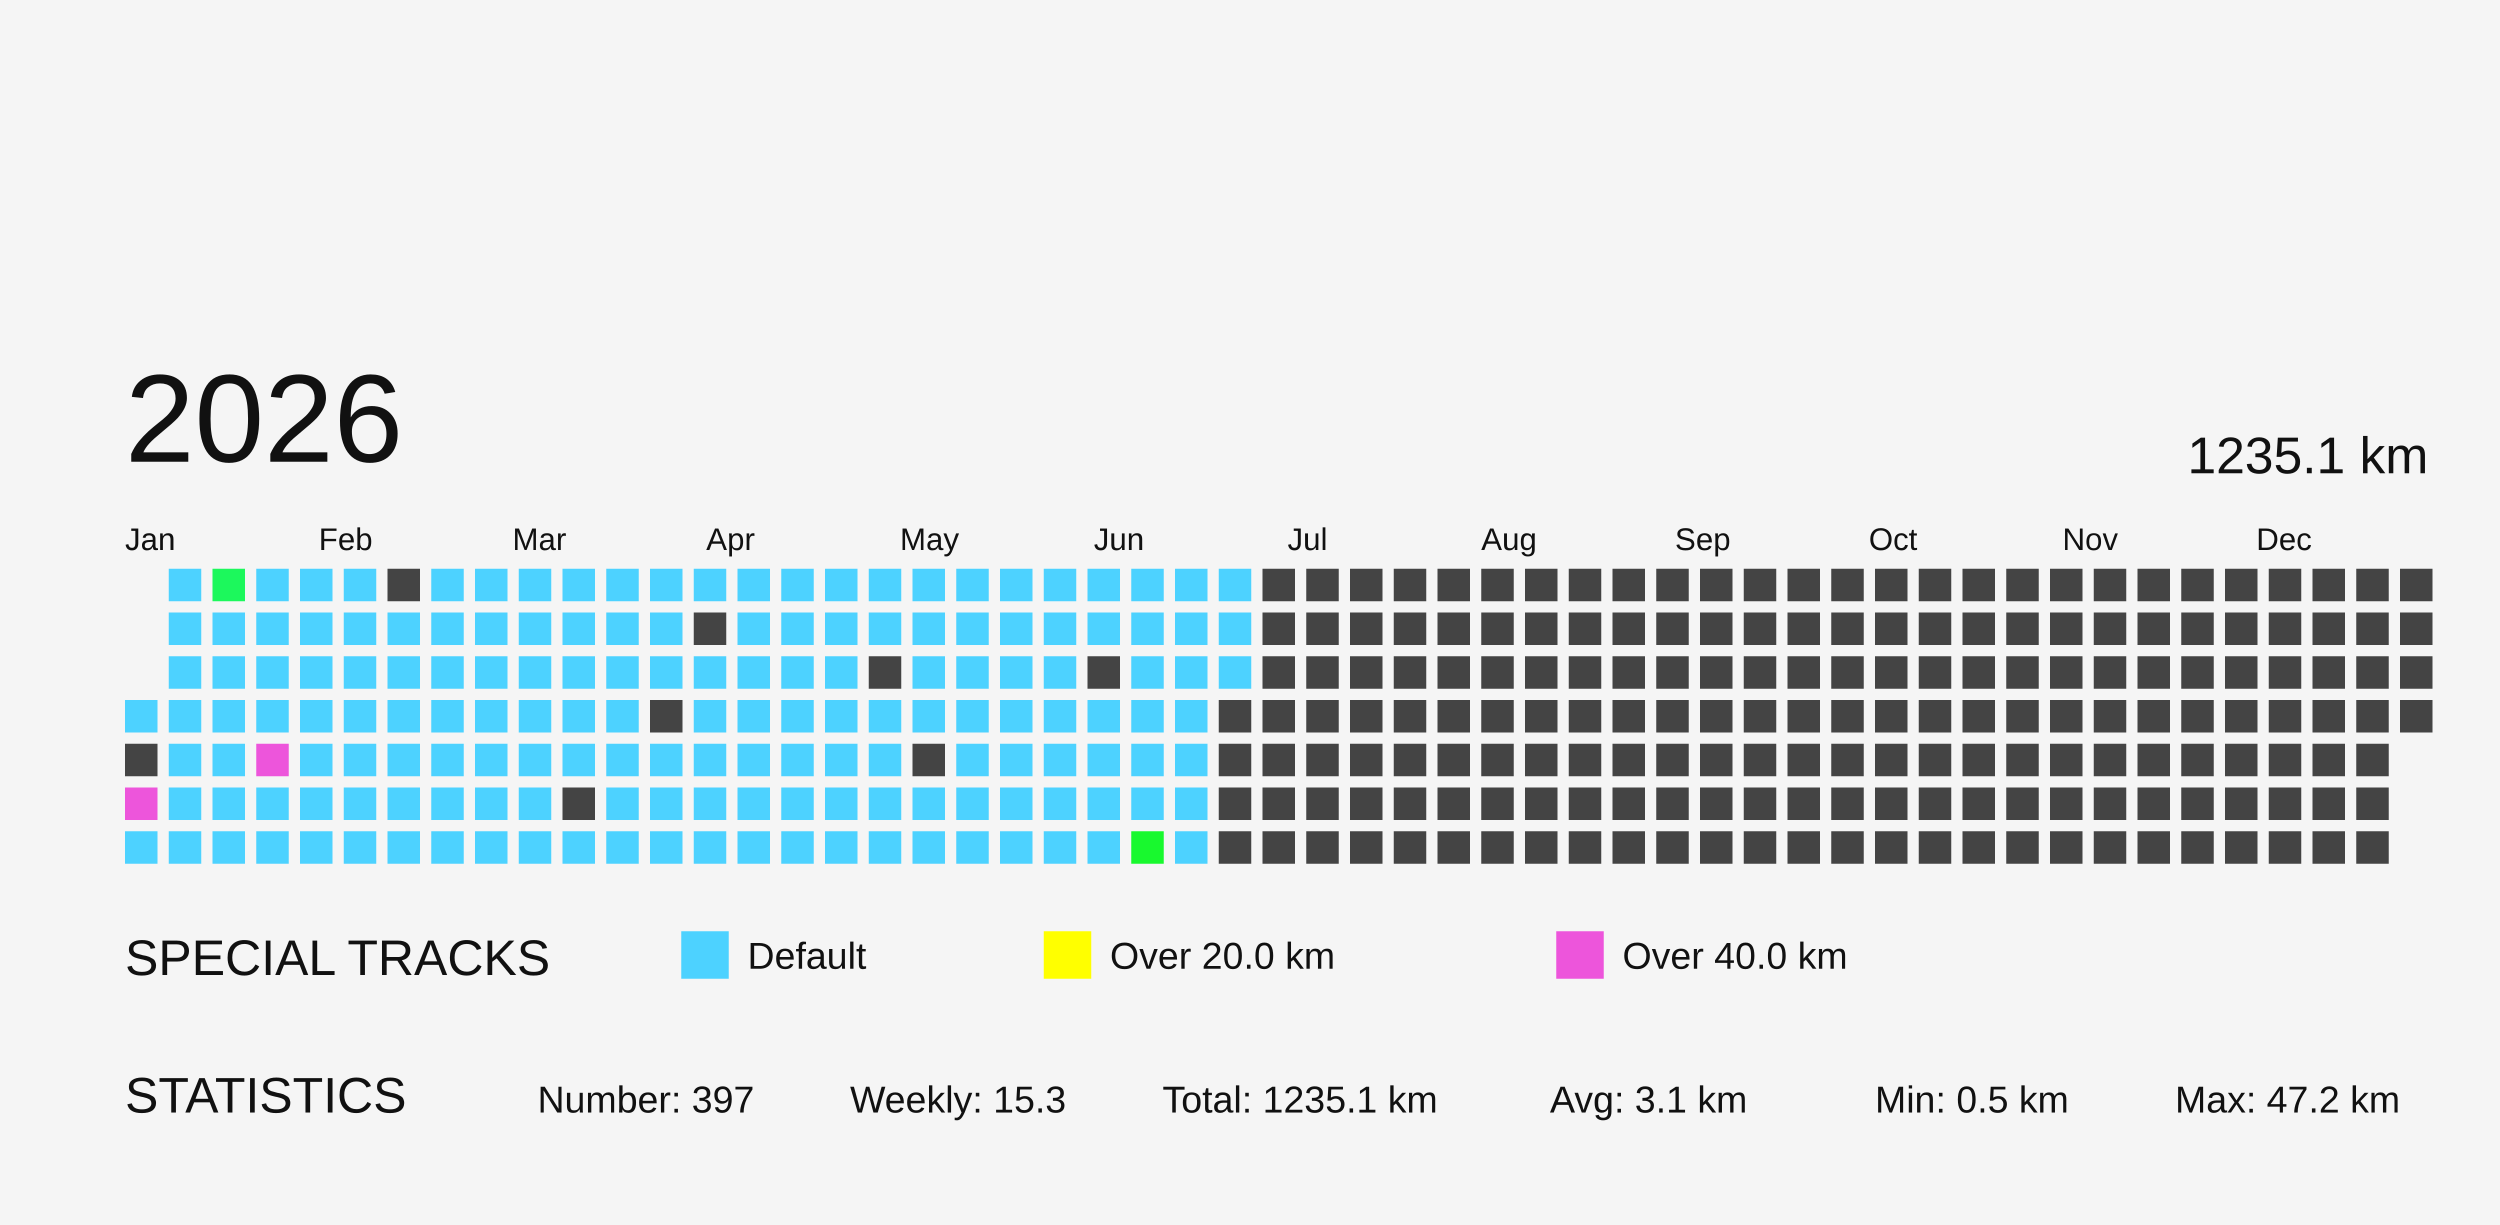
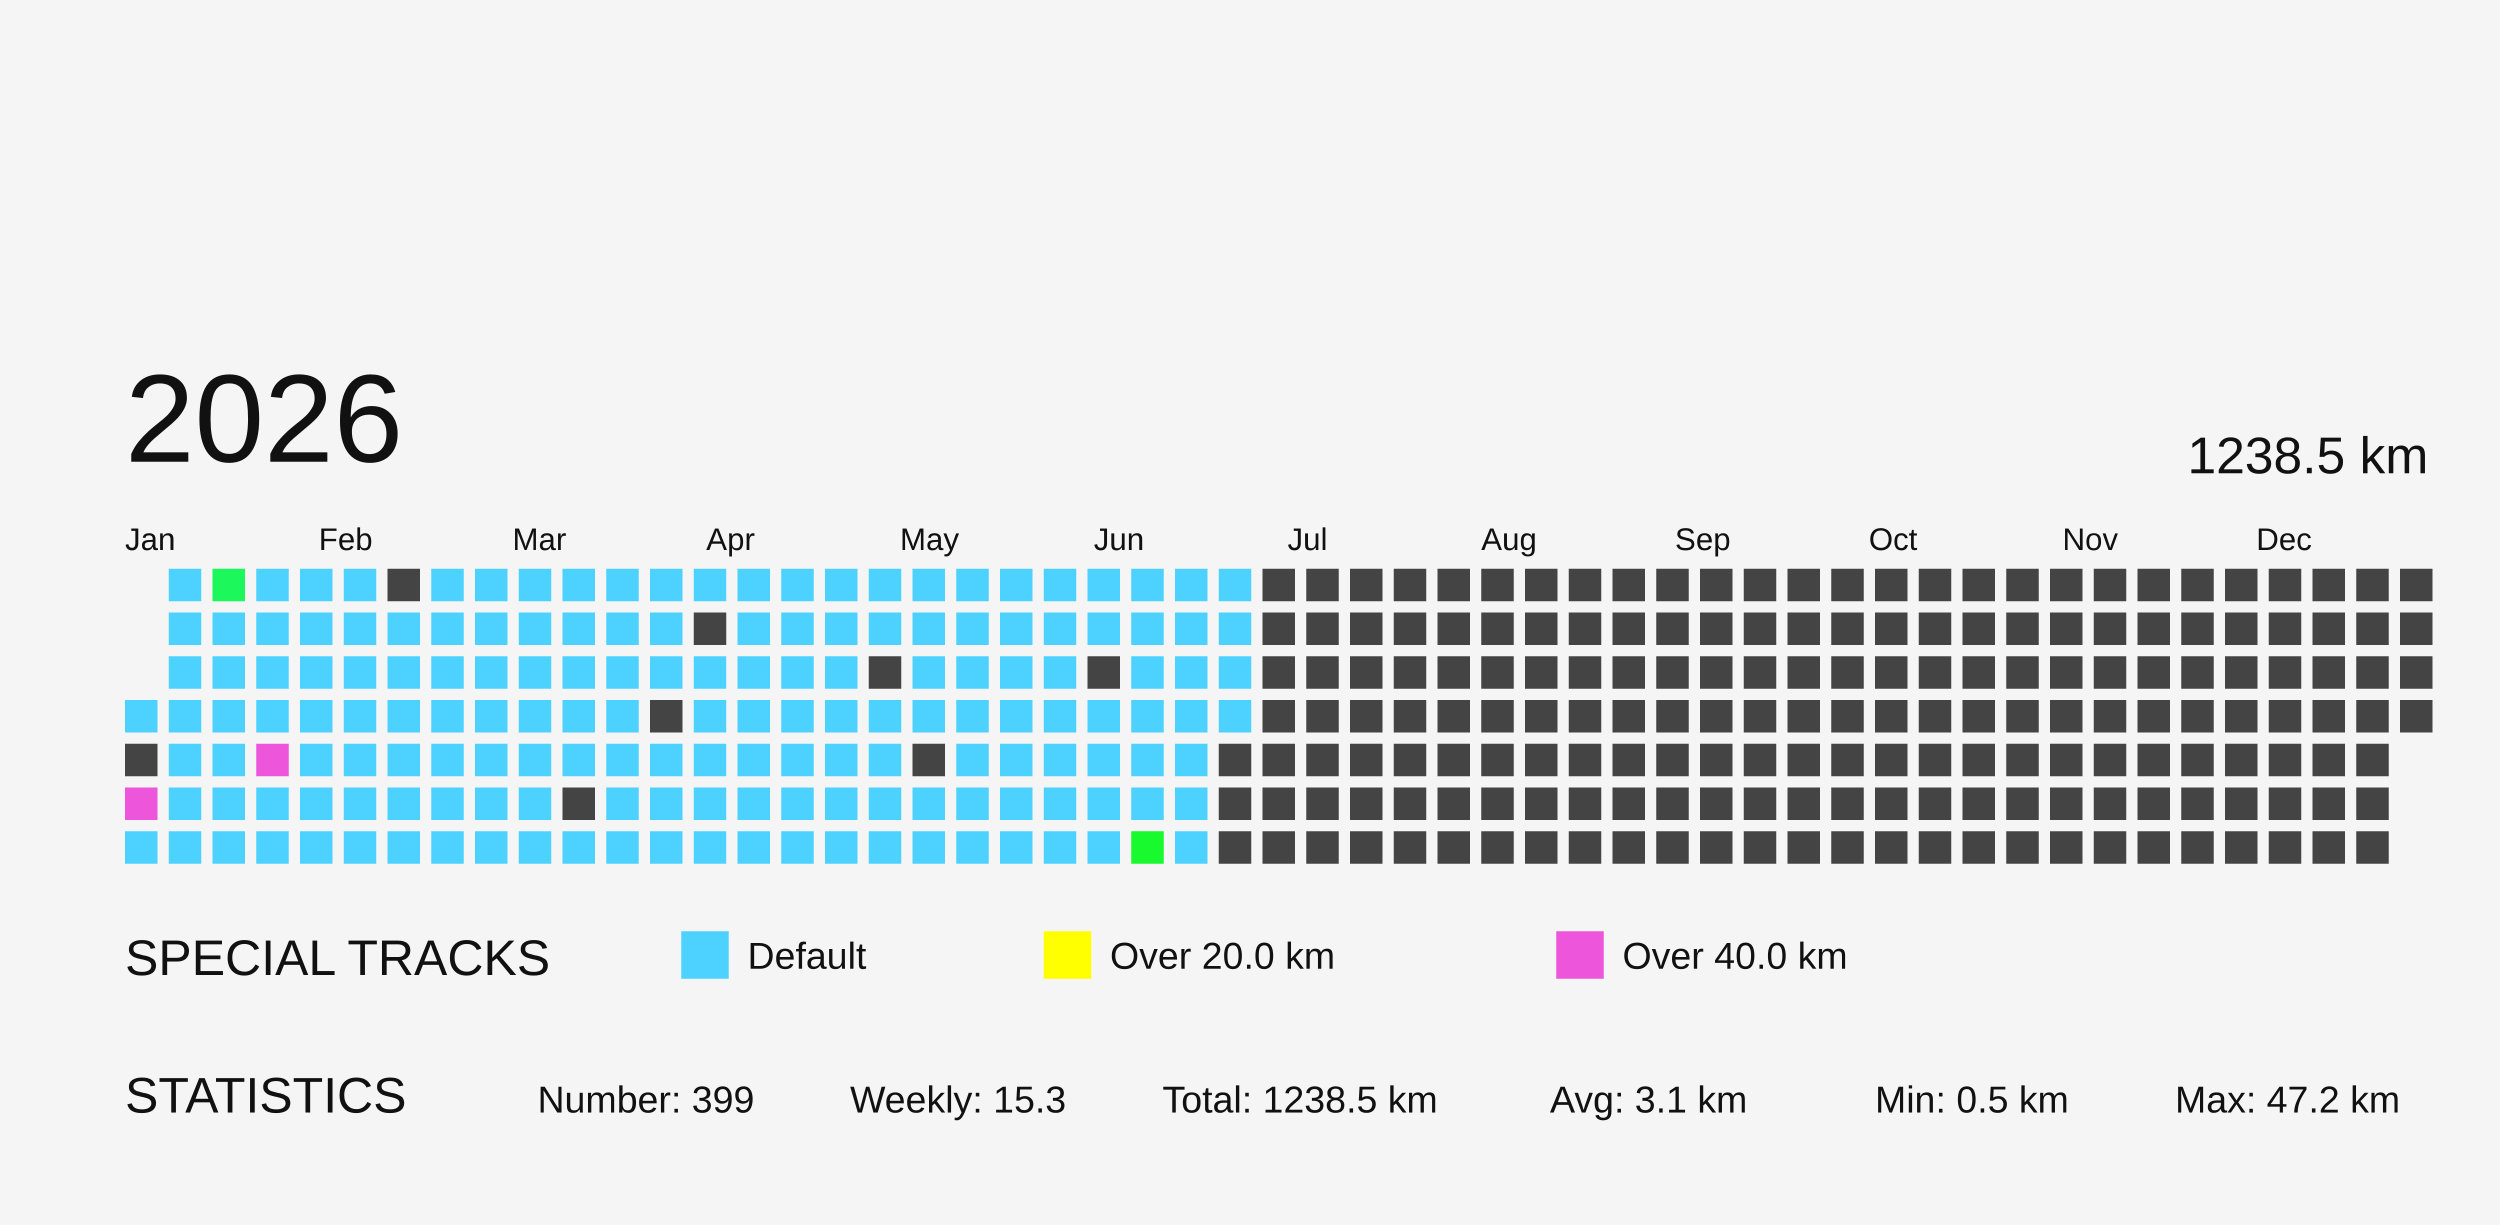
<svg xmlns="http://www.w3.org/2000/svg" baseProfile="full" height="98mm" version="1.1" viewBox="0,0,200,98" width="200mm">
  <defs>
    <pattern height="2" id="indoor-stripe" patternUnits="userSpaceOnUse" width="2">
      <line stroke="white" stroke-opacity="0.45" stroke-width="0.5" x1="0" x2="2" y1="2" y2="0" />
    </pattern>
  </defs>
  <rect fill="#f5f5f5" height="98" width="200" x="0" y="0" />
  <text fill="#111111" style="font-size:4px; font-family:Arial" x="10" y="78">SPECIAL TRACKS</text>
  <rect fill="#4DD2FF" height="2.8" stroke="#4DD2FF" width="2.8" x="55" y="75" />
  <text fill="#111111" style="font-size:3px; font-family:Arial" x="59.8" y="77.5">Default</text>
  <rect fill="#FFFF00" height="2.8" stroke="#FFFF00" width="2.8" x="84" y="75" />
  <text fill="#111111" style="font-size:3px; font-family:Arial" x="88.8" y="77.5">Over 20.0 km</text>
  <rect fill="#ED55DB" height="2.8" stroke="#ED55DB" width="2.8" x="125" y="75" />
  <text fill="#111111" style="font-size:3px; font-family:Arial" x="129.8" y="77.5">Over 40.0 km</text>
  <text fill="#111111" style="font-size:4px; font-family:Arial" x="10" y="89">STATISTICS</text>
-   <text fill="#111111" style="font-size:3px; font-family:Arial" x="43" y="89">Number: 397</text>
+   <text fill="#111111" style="font-size:3px; font-family:Arial" x="43" y="89">Number: 399</text>
  <text fill="#111111" style="font-size:3px; font-family:Arial" x="68" y="89">Weekly: 15.3</text>
-   <text fill="#111111" style="font-size:3px; font-family:Arial" x="93" y="89">Total: 1235.1 km</text>
+   <text fill="#111111" style="font-size:3px; font-family:Arial" x="93" y="89">Total: 1238.5 km</text>
  <text fill="#111111" style="font-size:3px; font-family:Arial" x="124" y="89">Avg: 3.1 km</text>
  <text fill="#111111" style="font-size:3px; font-family:Arial" x="150" y="89">Min: 0.5 km</text>
  <text fill="#111111" style="font-size:3px; font-family:Arial" x="174" y="89">Max: 47.2 km</text>
  <text dominant-baseline="hanging" fill="#111111" style="font-size:10.0px; font-family:Arial;" x="10" y="30">2026</text>
-   <text dominant-baseline="hanging" fill="#111111" style="font-size:4.125px; font-family:Arial;" x="175" y="35">1235.1 km</text>
+   <text dominant-baseline="hanging" fill="#111111" style="font-size:4.125px; font-family:Arial;" x="175" y="35">1238.5 km</text>
  <text fill="#111111" style="font-size:2.5px; font-family:Arial" x="10.0" y="44">Jan</text>
  <text fill="#111111" style="font-size:2.5px; font-family:Arial" x="25.5" y="44">Feb</text>
  <text fill="#111111" style="font-size:2.5px; font-family:Arial" x="41.0" y="44">Mar</text>
  <text fill="#111111" style="font-size:2.5px; font-family:Arial" x="56.5" y="44">Apr</text>
  <text fill="#111111" style="font-size:2.5px; font-family:Arial" x="72.0" y="44">May</text>
  <text fill="#111111" style="font-size:2.5px; font-family:Arial" x="87.5" y="44">Jun</text>
  <text fill="#111111" style="font-size:2.5px; font-family:Arial" x="103.0" y="44">Jul</text>
  <text fill="#111111" style="font-size:2.5px; font-family:Arial" x="118.5" y="44">Aug</text>
  <text fill="#111111" style="font-size:2.5px; font-family:Arial" x="134.0" y="44">Sep</text>
  <text fill="#111111" style="font-size:2.5px; font-family:Arial" x="149.5" y="44">Oct</text>
  <text fill="#111111" style="font-size:2.5px; font-family:Arial" x="165.0" y="44">Nov</text>
  <text fill="#111111" style="font-size:2.5px; font-family:Arial" x="180.5" y="44">Dec</text>
  <rect fill="#4dd2ff" height="2.6" width="2.6" x="10.0" y="56.0" />
  <rect fill="#444444" height="2.6" width="2.6" x="10.0" y="59.5" />
  <rect fill="#ED55DB" height="2.6" width="2.6" x="10.0" y="63.0" />
  <rect fill="#4dd2ff" height="2.6" width="2.6" x="10.0" y="66.5" />
  <rect fill="#4dd2ff" height="2.6" width="2.6" x="13.5" y="45.5" />
  <rect fill="#4dd2ff" height="2.6" width="2.6" x="13.5" y="49.0" />
  <rect fill="#4dd2ff" height="2.6" width="2.6" x="13.5" y="52.5" />
  <rect fill="#4dd2ff" height="2.6" width="2.6" x="13.5" y="56.0" />
  <rect fill="#4dd2ff" height="2.6" width="2.6" x="13.5" y="59.5" />
  <rect fill="#4dd2ff" height="2.6" width="2.6" x="13.5" y="63.0" />
  <rect fill="#4dd2ff" height="2.6" width="2.6" x="13.5" y="66.5" />
  <rect fill="#1cf85c" height="2.6" width="2.6" x="17.0" y="45.5" />
  <rect fill="#4dd2ff" height="2.6" width="2.6" x="17.0" y="49.0" />
  <rect fill="#4dd2ff" height="2.6" width="2.6" x="17.0" y="52.5" />
  <rect fill="#4dd2ff" height="2.6" width="2.6" x="17.0" y="56.0" />
  <rect fill="#4dd2ff" height="2.6" width="2.6" x="17.0" y="59.5" />
  <rect fill="#4dd2ff" height="2.6" width="2.6" x="17.0" y="63.0" />
  <rect fill="#4dd2ff" height="2.6" width="2.6" x="17.0" y="66.5" />
  <rect fill="#4dd2ff" height="2.6" width="2.6" x="20.5" y="45.5" />
  <rect fill="#4dd2ff" height="2.6" width="2.6" x="20.5" y="49.0" />
  <rect fill="#4dd2ff" height="2.6" width="2.6" x="20.5" y="52.5" />
  <rect fill="#4dd2ff" height="2.6" width="2.6" x="20.5" y="56.0" />
  <rect fill="#ED55DB" height="2.6" width="2.6" x="20.5" y="59.5" />
  <rect fill="#4dd2ff" height="2.6" width="2.6" x="20.5" y="63.0" />
  <rect fill="#4dd2ff" height="2.6" width="2.6" x="20.5" y="66.5" />
  <rect fill="#4dd2ff" height="2.6" width="2.6" x="24.0" y="45.5" />
  <rect fill="#4dd2ff" height="2.6" width="2.6" x="24.0" y="49.0" />
  <rect fill="#4dd2ff" height="2.6" width="2.6" x="24.0" y="52.5" />
  <rect fill="#4dd2ff" height="2.6" width="2.6" x="24.0" y="56.0" />
  <rect fill="#4dd2ff" height="2.6" width="2.6" x="24.0" y="59.5" />
  <rect fill="#4dd2ff" height="2.6" width="2.6" x="24.0" y="63.0" />
  <rect fill="#4dd2ff" height="2.6" width="2.6" x="24.0" y="66.5" />
  <rect fill="#4dd2ff" height="2.6" width="2.6" x="27.5" y="45.5" />
  <rect fill="#4dd2ff" height="2.6" width="2.6" x="27.5" y="49.0" />
  <rect fill="#4dd2ff" height="2.6" width="2.6" x="27.5" y="52.5" />
  <rect fill="#4dd2ff" height="2.6" width="2.6" x="27.5" y="56.0" />
  <rect fill="#4dd2ff" height="2.6" width="2.6" x="27.5" y="59.5" />
  <rect fill="#4dd2ff" height="2.6" width="2.6" x="27.5" y="63.0" />
  <rect fill="#4dd2ff" height="2.6" width="2.6" x="27.5" y="66.5" />
  <rect fill="#444444" height="2.6" width="2.6" x="31.0" y="45.5" />
  <rect fill="#4dd2ff" height="2.6" width="2.6" x="31.0" y="49.0" />
  <rect fill="#4dd2ff" height="2.6" width="2.6" x="31.0" y="52.5" />
  <rect fill="#4dd2ff" height="2.6" width="2.6" x="31.0" y="56.0" />
  <rect fill="#4dd2ff" height="2.6" width="2.6" x="31.0" y="59.5" />
  <rect fill="#4dd2ff" height="2.6" width="2.6" x="31.0" y="63.0" />
  <rect fill="#4dd2ff" height="2.6" width="2.6" x="31.0" y="66.5" />
  <rect fill="#4dd2ff" height="2.6" width="2.6" x="34.5" y="45.5" />
  <rect fill="#4dd2ff" height="2.6" width="2.6" x="34.5" y="49.0" />
  <rect fill="#4dd2ff" height="2.6" width="2.6" x="34.5" y="52.5" />
  <rect fill="#4dd2ff" height="2.6" width="2.6" x="34.5" y="56.0" />
  <rect fill="#4dd2ff" height="2.6" width="2.6" x="34.5" y="59.5" />
  <rect fill="#4dd2ff" height="2.6" width="2.6" x="34.5" y="63.0" />
  <rect fill="#4dd2ff" height="2.6" width="2.6" x="34.5" y="66.5" />
  <rect fill="#4dd2ff" height="2.6" width="2.6" x="38.0" y="45.5" />
  <rect fill="#4dd2ff" height="2.6" width="2.6" x="38.0" y="49.0" />
  <rect fill="#4dd2ff" height="2.6" width="2.6" x="38.0" y="52.5" />
  <rect fill="#4dd2ff" height="2.6" width="2.6" x="38.0" y="56.0" />
  <rect fill="#4dd2ff" height="2.6" width="2.6" x="38.0" y="59.5" />
  <rect fill="#4dd2ff" height="2.6" width="2.6" x="38.0" y="63.0" />
  <rect fill="#4dd2ff" height="2.6" width="2.6" x="38.0" y="66.5" />
  <rect fill="#4dd2ff" height="2.6" width="2.6" x="41.5" y="45.5" />
  <rect fill="#4dd2ff" height="2.6" width="2.6" x="41.5" y="49.0" />
  <rect fill="#4dd2ff" height="2.6" width="2.6" x="41.5" y="52.5" />
  <rect fill="#4dd2ff" height="2.6" width="2.6" x="41.5" y="56.0" />
  <rect fill="#4dd2ff" height="2.6" width="2.6" x="41.5" y="59.5" />
  <rect fill="#4dd2ff" height="2.6" width="2.6" x="41.5" y="63.0" />
  <rect fill="#4dd2ff" height="2.6" width="2.6" x="41.5" y="66.5" />
  <rect fill="#4dd2ff" height="2.6" width="2.6" x="45.0" y="45.5" />
  <rect fill="#4dd2ff" height="2.6" width="2.6" x="45.0" y="49.0" />
  <rect fill="#4dd2ff" height="2.6" width="2.6" x="45.0" y="52.5" />
  <rect fill="#4dd2ff" height="2.6" width="2.6" x="45.0" y="56.0" />
  <rect fill="#4dd2ff" height="2.6" width="2.6" x="45.0" y="59.5" />
  <rect fill="#444444" height="2.6" width="2.6" x="45.0" y="63.0" />
  <rect fill="#4dd2ff" height="2.6" width="2.6" x="45.0" y="66.5" />
  <rect fill="#4dd2ff" height="2.6" width="2.6" x="48.5" y="45.5" />
  <rect fill="#4dd2ff" height="2.6" width="2.6" x="48.5" y="49.0" />
  <rect fill="#4dd2ff" height="2.6" width="2.6" x="48.5" y="52.5" />
  <rect fill="#4dd2ff" height="2.6" width="2.6" x="48.5" y="56.0" />
  <rect fill="#4dd2ff" height="2.6" width="2.6" x="48.5" y="59.5" />
  <rect fill="#4dd2ff" height="2.6" width="2.6" x="48.5" y="63.0" />
  <rect fill="#4dd2ff" height="2.6" width="2.6" x="48.5" y="66.5" />
  <rect fill="#4dd2ff" height="2.6" width="2.6" x="52.0" y="45.5" />
  <rect fill="#4dd2ff" height="2.6" width="2.6" x="52.0" y="49.0" />
  <rect fill="#4dd2ff" height="2.6" width="2.6" x="52.0" y="52.5" />
  <rect fill="#444444" height="2.6" width="2.6" x="52.0" y="56.0" />
  <rect fill="#4dd2ff" height="2.6" width="2.6" x="52.0" y="59.5" />
  <rect fill="#4dd2ff" height="2.6" width="2.6" x="52.0" y="63.0" />
  <rect fill="#4dd2ff" height="2.6" width="2.6" x="52.0" y="66.5" />
  <rect fill="#4dd2ff" height="2.6" width="2.6" x="55.5" y="45.5" />
  <rect fill="#444444" height="2.6" width="2.6" x="55.5" y="49.0" />
  <rect fill="#4dd2ff" height="2.6" width="2.6" x="55.5" y="52.5" />
  <rect fill="#4dd2ff" height="2.6" width="2.6" x="55.5" y="56.0" />
  <rect fill="#4dd2ff" height="2.6" width="2.6" x="55.5" y="59.5" />
  <rect fill="#4dd2ff" height="2.6" width="2.6" x="55.5" y="63.0" />
  <rect fill="#4dd2ff" height="2.6" width="2.6" x="55.5" y="66.5" />
  <rect fill="#4dd2ff" height="2.6" width="2.6" x="59.0" y="45.5" />
  <rect fill="#4dd2ff" height="2.6" width="2.6" x="59.0" y="49.0" />
  <rect fill="#4dd2ff" height="2.6" width="2.6" x="59.0" y="52.5" />
  <rect fill="#4dd2ff" height="2.6" width="2.6" x="59.0" y="56.0" />
  <rect fill="#4dd2ff" height="2.6" width="2.6" x="59.0" y="59.5" />
  <rect fill="#4dd2ff" height="2.6" width="2.6" x="59.0" y="63.0" />
  <rect fill="#4dd2ff" height="2.6" width="2.6" x="59.0" y="66.5" />
  <rect fill="#4dd2ff" height="2.6" width="2.6" x="62.5" y="45.5" />
  <rect fill="#4dd2ff" height="2.6" width="2.6" x="62.5" y="49.0" />
  <rect fill="#4dd2ff" height="2.6" width="2.6" x="62.5" y="52.5" />
  <rect fill="#4dd2ff" height="2.6" width="2.6" x="62.5" y="56.0" />
  <rect fill="#4dd2ff" height="2.6" width="2.6" x="62.5" y="59.5" />
  <rect fill="#4dd2ff" height="2.6" width="2.6" x="62.5" y="63.0" />
  <rect fill="#4dd2ff" height="2.6" width="2.6" x="62.5" y="66.5" />
  <rect fill="#4dd2ff" height="2.6" width="2.6" x="66.0" y="45.5" />
  <rect fill="#4dd2ff" height="2.6" width="2.6" x="66.0" y="49.0" />
  <rect fill="#4dd2ff" height="2.6" width="2.6" x="66.0" y="52.5" />
  <rect fill="#4dd2ff" height="2.6" width="2.6" x="66.0" y="56.0" />
  <rect fill="#4dd2ff" height="2.6" width="2.6" x="66.0" y="59.5" />
  <rect fill="#4dd2ff" height="2.6" width="2.6" x="66.0" y="63.0" />
  <rect fill="#4dd2ff" height="2.6" width="2.6" x="66.0" y="66.5" />
  <rect fill="#4dd2ff" height="2.6" width="2.6" x="69.5" y="45.5" />
  <rect fill="#4dd2ff" height="2.6" width="2.6" x="69.5" y="49.0" />
  <rect fill="#444444" height="2.6" width="2.6" x="69.5" y="52.5" />
  <rect fill="#4dd2ff" height="2.6" width="2.6" x="69.5" y="56.0" />
  <rect fill="#4dd2ff" height="2.6" width="2.6" x="69.5" y="59.5" />
  <rect fill="#4dd2ff" height="2.6" width="2.6" x="69.5" y="63.0" />
  <rect fill="#4dd2ff" height="2.6" width="2.6" x="69.5" y="66.5" />
  <rect fill="#4dd2ff" height="2.6" width="2.6" x="73.0" y="45.5" />
  <rect fill="#4dd2ff" height="2.6" width="2.6" x="73.0" y="49.0" />
  <rect fill="#4dd2ff" height="2.6" width="2.6" x="73.0" y="52.5" />
  <rect fill="#4dd2ff" height="2.6" width="2.6" x="73.0" y="56.0" />
  <rect fill="#444444" height="2.6" width="2.6" x="73.0" y="59.5" />
  <rect fill="#4dd2ff" height="2.6" width="2.6" x="73.0" y="63.0" />
  <rect fill="#4dd2ff" height="2.6" width="2.6" x="73.0" y="66.5" />
  <rect fill="#4dd2ff" height="2.6" width="2.6" x="76.5" y="45.5" />
  <rect fill="#4dd2ff" height="2.6" width="2.6" x="76.5" y="49.0" />
  <rect fill="#4dd2ff" height="2.6" width="2.6" x="76.5" y="52.5" />
  <rect fill="#4dd2ff" height="2.6" width="2.6" x="76.5" y="56.0" />
  <rect fill="#4dd2ff" height="2.6" width="2.6" x="76.5" y="59.5" />
  <rect fill="#4dd2ff" height="2.6" width="2.6" x="76.5" y="63.0" />
  <rect fill="#4dd2ff" height="2.6" width="2.6" x="76.5" y="66.5" />
  <rect fill="#4dd2ff" height="2.6" width="2.6" x="80.0" y="45.5" />
  <rect fill="#4dd2ff" height="2.6" width="2.6" x="80.0" y="49.0" />
  <rect fill="#4dd2ff" height="2.6" width="2.6" x="80.0" y="52.5" />
  <rect fill="#4dd2ff" height="2.6" width="2.6" x="80.0" y="56.0" />
  <rect fill="#4dd2ff" height="2.6" width="2.6" x="80.0" y="59.5" />
  <rect fill="#4dd2ff" height="2.6" width="2.6" x="80.0" y="63.0" />
  <rect fill="#4dd2ff" height="2.6" width="2.6" x="80.0" y="66.5" />
  <rect fill="#4dd2ff" height="2.6" width="2.6" x="83.5" y="45.5" />
  <rect fill="#4dd2ff" height="2.6" width="2.6" x="83.5" y="49.0" />
  <rect fill="#4dd2ff" height="2.6" width="2.6" x="83.5" y="52.5" />
  <rect fill="#4dd2ff" height="2.6" width="2.6" x="83.5" y="56.0" />
  <rect fill="#4dd2ff" height="2.6" width="2.6" x="83.5" y="59.5" />
  <rect fill="#4dd2ff" height="2.6" width="2.6" x="83.5" y="63.0" />
  <rect fill="#4dd2ff" height="2.6" width="2.6" x="83.5" y="66.5" />
  <rect fill="#4dd2ff" height="2.6" width="2.6" x="87.0" y="45.5" />
  <rect fill="#4dd2ff" height="2.6" width="2.6" x="87.0" y="49.0" />
  <rect fill="#444444" height="2.6" width="2.6" x="87.0" y="52.5" />
  <rect fill="#4dd2ff" height="2.6" width="2.6" x="87.0" y="56.0" />
  <rect fill="#4dd2ff" height="2.6" width="2.6" x="87.0" y="59.5" />
  <rect fill="#4dd2ff" height="2.6" width="2.6" x="87.0" y="63.0" />
  <rect fill="#4dd2ff" height="2.6" width="2.6" x="87.0" y="66.5" />
  <rect fill="#4dd2ff" height="2.6" width="2.6" x="90.5" y="45.5" />
  <rect fill="#4dd2ff" height="2.6" width="2.6" x="90.5" y="49.0" />
  <rect fill="#4dd2ff" height="2.6" width="2.6" x="90.5" y="52.5" />
  <rect fill="#4dd2ff" height="2.6" width="2.6" x="90.5" y="56.0" />
  <rect fill="#4dd2ff" height="2.6" width="2.6" x="90.5" y="59.5" />
  <rect fill="#4dd2ff" height="2.6" width="2.6" x="90.5" y="63.0" />
  <rect fill="#18f92e" height="2.6" width="2.6" x="90.5" y="66.5" />
  <rect fill="#4dd2ff" height="2.6" width="2.6" x="94.0" y="45.5" />
  <rect fill="#4dd2ff" height="2.6" width="2.6" x="94.0" y="49.0" />
  <rect fill="#4dd2ff" height="2.6" width="2.6" x="94.0" y="52.5" />
  <rect fill="#4dd2ff" height="2.6" width="2.6" x="94.0" y="56.0" />
  <rect fill="#4dd2ff" height="2.6" width="2.6" x="94.0" y="59.5" />
  <rect fill="#4dd2ff" height="2.6" width="2.6" x="94.0" y="63.0" />
  <rect fill="#4dd2ff" height="2.6" width="2.6" x="94.0" y="66.5" />
  <rect fill="#4dd2ff" height="2.6" width="2.6" x="97.5" y="45.5" />
  <rect fill="#4dd2ff" height="2.6" width="2.6" x="97.5" y="49.0" />
  <rect fill="#4dd2ff" height="2.6" width="2.6" x="97.5" y="52.5" />
-   <rect fill="#444444" height="2.6" width="2.6" x="97.5" y="56.0" />
+   <rect fill="#4dd2ff" height="2.6" width="2.6" x="97.5" y="56.0" />
  <rect fill="#444444" height="2.6" width="2.6" x="97.5" y="59.5" />
  <rect fill="#444444" height="2.6" width="2.6" x="97.5" y="63.0" />
  <rect fill="#444444" height="2.6" width="2.6" x="97.5" y="66.5" />
  <rect fill="#444444" height="2.6" width="2.6" x="101.0" y="45.5" />
  <rect fill="#444444" height="2.6" width="2.6" x="101.0" y="49.0" />
  <rect fill="#444444" height="2.6" width="2.6" x="101.0" y="52.5" />
  <rect fill="#444444" height="2.6" width="2.6" x="101.0" y="56.0" />
  <rect fill="#444444" height="2.6" width="2.6" x="101.0" y="59.5" />
  <rect fill="#444444" height="2.6" width="2.6" x="101.0" y="63.0" />
  <rect fill="#444444" height="2.6" width="2.6" x="101.0" y="66.5" />
  <rect fill="#444444" height="2.6" width="2.6" x="104.5" y="45.5" />
  <rect fill="#444444" height="2.6" width="2.6" x="104.5" y="49.0" />
  <rect fill="#444444" height="2.6" width="2.6" x="104.5" y="52.5" />
  <rect fill="#444444" height="2.6" width="2.6" x="104.5" y="56.0" />
  <rect fill="#444444" height="2.6" width="2.6" x="104.5" y="59.5" />
  <rect fill="#444444" height="2.6" width="2.6" x="104.5" y="63.0" />
  <rect fill="#444444" height="2.6" width="2.6" x="104.5" y="66.5" />
  <rect fill="#444444" height="2.6" width="2.6" x="108.0" y="45.5" />
  <rect fill="#444444" height="2.6" width="2.6" x="108.0" y="49.0" />
  <rect fill="#444444" height="2.6" width="2.6" x="108.0" y="52.5" />
  <rect fill="#444444" height="2.6" width="2.6" x="108.0" y="56.0" />
  <rect fill="#444444" height="2.6" width="2.6" x="108.0" y="59.5" />
  <rect fill="#444444" height="2.6" width="2.6" x="108.0" y="63.0" />
  <rect fill="#444444" height="2.6" width="2.6" x="108.0" y="66.5" />
  <rect fill="#444444" height="2.6" width="2.6" x="111.5" y="45.5" />
  <rect fill="#444444" height="2.6" width="2.6" x="111.5" y="49.0" />
  <rect fill="#444444" height="2.6" width="2.6" x="111.5" y="52.5" />
  <rect fill="#444444" height="2.6" width="2.6" x="111.5" y="56.0" />
  <rect fill="#444444" height="2.6" width="2.6" x="111.5" y="59.5" />
  <rect fill="#444444" height="2.6" width="2.6" x="111.5" y="63.0" />
  <rect fill="#444444" height="2.6" width="2.6" x="111.5" y="66.5" />
  <rect fill="#444444" height="2.6" width="2.6" x="115.0" y="45.5" />
  <rect fill="#444444" height="2.6" width="2.6" x="115.0" y="49.0" />
  <rect fill="#444444" height="2.6" width="2.6" x="115.0" y="52.5" />
  <rect fill="#444444" height="2.6" width="2.6" x="115.0" y="56.0" />
  <rect fill="#444444" height="2.6" width="2.6" x="115.0" y="59.5" />
  <rect fill="#444444" height="2.6" width="2.6" x="115.0" y="63.0" />
  <rect fill="#444444" height="2.6" width="2.6" x="115.0" y="66.5" />
  <rect fill="#444444" height="2.6" width="2.6" x="118.5" y="45.5" />
  <rect fill="#444444" height="2.6" width="2.6" x="118.5" y="49.0" />
  <rect fill="#444444" height="2.6" width="2.6" x="118.5" y="52.5" />
  <rect fill="#444444" height="2.6" width="2.6" x="118.5" y="56.0" />
  <rect fill="#444444" height="2.6" width="2.6" x="118.5" y="59.5" />
  <rect fill="#444444" height="2.6" width="2.6" x="118.5" y="63.0" />
  <rect fill="#444444" height="2.6" width="2.6" x="118.5" y="66.5" />
  <rect fill="#444444" height="2.6" width="2.6" x="122.0" y="45.5" />
  <rect fill="#444444" height="2.6" width="2.6" x="122.0" y="49.0" />
  <rect fill="#444444" height="2.6" width="2.6" x="122.0" y="52.5" />
  <rect fill="#444444" height="2.6" width="2.6" x="122.0" y="56.0" />
  <rect fill="#444444" height="2.6" width="2.6" x="122.0" y="59.5" />
  <rect fill="#444444" height="2.6" width="2.6" x="122.0" y="63.0" />
  <rect fill="#444444" height="2.6" width="2.6" x="122.0" y="66.5" />
  <rect fill="#444444" height="2.6" width="2.6" x="125.5" y="45.5" />
  <rect fill="#444444" height="2.6" width="2.6" x="125.5" y="49.0" />
  <rect fill="#444444" height="2.6" width="2.6" x="125.5" y="52.5" />
  <rect fill="#444444" height="2.6" width="2.6" x="125.5" y="56.0" />
  <rect fill="#444444" height="2.6" width="2.6" x="125.5" y="59.5" />
  <rect fill="#444444" height="2.6" width="2.6" x="125.5" y="63.0" />
  <rect fill="#444444" height="2.6" width="2.6" x="125.5" y="66.5" />
  <rect fill="#444444" height="2.6" width="2.6" x="129.0" y="45.5" />
  <rect fill="#444444" height="2.6" width="2.6" x="129.0" y="49.0" />
  <rect fill="#444444" height="2.6" width="2.6" x="129.0" y="52.5" />
  <rect fill="#444444" height="2.6" width="2.6" x="129.0" y="56.0" />
  <rect fill="#444444" height="2.6" width="2.6" x="129.0" y="59.5" />
  <rect fill="#444444" height="2.6" width="2.6" x="129.0" y="63.0" />
  <rect fill="#444444" height="2.6" width="2.6" x="129.0" y="66.5" />
  <rect fill="#444444" height="2.6" width="2.6" x="132.5" y="45.5" />
  <rect fill="#444444" height="2.6" width="2.6" x="132.5" y="49.0" />
  <rect fill="#444444" height="2.6" width="2.6" x="132.5" y="52.5" />
  <rect fill="#444444" height="2.6" width="2.6" x="132.5" y="56.0" />
  <rect fill="#444444" height="2.6" width="2.6" x="132.5" y="59.5" />
  <rect fill="#444444" height="2.6" width="2.6" x="132.5" y="63.0" />
  <rect fill="#444444" height="2.6" width="2.6" x="132.5" y="66.5" />
  <rect fill="#444444" height="2.6" width="2.6" x="136.0" y="45.5" />
  <rect fill="#444444" height="2.6" width="2.6" x="136.0" y="49.0" />
  <rect fill="#444444" height="2.6" width="2.6" x="136.0" y="52.5" />
  <rect fill="#444444" height="2.6" width="2.6" x="136.0" y="56.0" />
  <rect fill="#444444" height="2.6" width="2.6" x="136.0" y="59.5" />
  <rect fill="#444444" height="2.6" width="2.6" x="136.0" y="63.0" />
  <rect fill="#444444" height="2.6" width="2.6" x="136.0" y="66.5" />
  <rect fill="#444444" height="2.6" width="2.6" x="139.5" y="45.5" />
  <rect fill="#444444" height="2.6" width="2.6" x="139.5" y="49.0" />
  <rect fill="#444444" height="2.6" width="2.6" x="139.5" y="52.5" />
  <rect fill="#444444" height="2.6" width="2.6" x="139.5" y="56.0" />
  <rect fill="#444444" height="2.6" width="2.6" x="139.5" y="59.5" />
  <rect fill="#444444" height="2.6" width="2.6" x="139.5" y="63.0" />
  <rect fill="#444444" height="2.6" width="2.6" x="139.5" y="66.5" />
  <rect fill="#444444" height="2.6" width="2.6" x="143.0" y="45.5" />
  <rect fill="#444444" height="2.6" width="2.6" x="143.0" y="49.0" />
  <rect fill="#444444" height="2.6" width="2.6" x="143.0" y="52.5" />
  <rect fill="#444444" height="2.6" width="2.6" x="143.0" y="56.0" />
  <rect fill="#444444" height="2.6" width="2.6" x="143.0" y="59.5" />
  <rect fill="#444444" height="2.6" width="2.6" x="143.0" y="63.0" />
  <rect fill="#444444" height="2.6" width="2.6" x="143.0" y="66.5" />
  <rect fill="#444444" height="2.6" width="2.6" x="146.5" y="45.5" />
  <rect fill="#444444" height="2.6" width="2.6" x="146.5" y="49.0" />
  <rect fill="#444444" height="2.6" width="2.6" x="146.5" y="52.5" />
  <rect fill="#444444" height="2.6" width="2.6" x="146.5" y="56.0" />
  <rect fill="#444444" height="2.6" width="2.6" x="146.5" y="59.5" />
  <rect fill="#444444" height="2.6" width="2.6" x="146.5" y="63.0" />
  <rect fill="#444444" height="2.6" width="2.6" x="146.5" y="66.5" />
  <rect fill="#444444" height="2.6" width="2.6" x="150.0" y="45.5" />
  <rect fill="#444444" height="2.6" width="2.6" x="150.0" y="49.0" />
  <rect fill="#444444" height="2.6" width="2.6" x="150.0" y="52.5" />
  <rect fill="#444444" height="2.6" width="2.6" x="150.0" y="56.0" />
  <rect fill="#444444" height="2.6" width="2.6" x="150.0" y="59.5" />
  <rect fill="#444444" height="2.6" width="2.6" x="150.0" y="63.0" />
  <rect fill="#444444" height="2.6" width="2.6" x="150.0" y="66.5" />
  <rect fill="#444444" height="2.6" width="2.6" x="153.5" y="45.5" />
  <rect fill="#444444" height="2.6" width="2.6" x="153.5" y="49.0" />
  <rect fill="#444444" height="2.6" width="2.6" x="153.5" y="52.5" />
  <rect fill="#444444" height="2.6" width="2.6" x="153.5" y="56.0" />
  <rect fill="#444444" height="2.6" width="2.6" x="153.5" y="59.5" />
  <rect fill="#444444" height="2.6" width="2.6" x="153.5" y="63.0" />
  <rect fill="#444444" height="2.6" width="2.6" x="153.5" y="66.5" />
  <rect fill="#444444" height="2.6" width="2.6" x="157.0" y="45.5" />
  <rect fill="#444444" height="2.6" width="2.6" x="157.0" y="49.0" />
  <rect fill="#444444" height="2.6" width="2.6" x="157.0" y="52.5" />
  <rect fill="#444444" height="2.6" width="2.6" x="157.0" y="56.0" />
  <rect fill="#444444" height="2.6" width="2.6" x="157.0" y="59.5" />
  <rect fill="#444444" height="2.6" width="2.6" x="157.0" y="63.0" />
  <rect fill="#444444" height="2.6" width="2.6" x="157.0" y="66.5" />
  <rect fill="#444444" height="2.6" width="2.6" x="160.5" y="45.5" />
  <rect fill="#444444" height="2.6" width="2.6" x="160.5" y="49.0" />
  <rect fill="#444444" height="2.6" width="2.6" x="160.5" y="52.5" />
  <rect fill="#444444" height="2.6" width="2.6" x="160.5" y="56.0" />
  <rect fill="#444444" height="2.6" width="2.6" x="160.5" y="59.5" />
  <rect fill="#444444" height="2.6" width="2.6" x="160.5" y="63.0" />
  <rect fill="#444444" height="2.6" width="2.6" x="160.5" y="66.5" />
  <rect fill="#444444" height="2.6" width="2.6" x="164.0" y="45.5" />
  <rect fill="#444444" height="2.6" width="2.6" x="164.0" y="49.0" />
  <rect fill="#444444" height="2.6" width="2.6" x="164.0" y="52.5" />
  <rect fill="#444444" height="2.6" width="2.6" x="164.0" y="56.0" />
  <rect fill="#444444" height="2.6" width="2.6" x="164.0" y="59.5" />
  <rect fill="#444444" height="2.6" width="2.6" x="164.0" y="63.0" />
  <rect fill="#444444" height="2.6" width="2.6" x="164.0" y="66.5" />
  <rect fill="#444444" height="2.6" width="2.6" x="167.5" y="45.5" />
  <rect fill="#444444" height="2.6" width="2.6" x="167.5" y="49.0" />
  <rect fill="#444444" height="2.6" width="2.6" x="167.5" y="52.5" />
  <rect fill="#444444" height="2.6" width="2.6" x="167.5" y="56.0" />
  <rect fill="#444444" height="2.6" width="2.6" x="167.5" y="59.5" />
  <rect fill="#444444" height="2.6" width="2.6" x="167.5" y="63.0" />
  <rect fill="#444444" height="2.6" width="2.6" x="167.5" y="66.5" />
  <rect fill="#444444" height="2.6" width="2.6" x="171.0" y="45.5" />
  <rect fill="#444444" height="2.6" width="2.6" x="171.0" y="49.0" />
  <rect fill="#444444" height="2.6" width="2.6" x="171.0" y="52.5" />
  <rect fill="#444444" height="2.6" width="2.6" x="171.0" y="56.0" />
  <rect fill="#444444" height="2.6" width="2.6" x="171.0" y="59.5" />
  <rect fill="#444444" height="2.6" width="2.6" x="171.0" y="63.0" />
  <rect fill="#444444" height="2.6" width="2.6" x="171.0" y="66.5" />
  <rect fill="#444444" height="2.6" width="2.6" x="174.5" y="45.5" />
  <rect fill="#444444" height="2.6" width="2.6" x="174.5" y="49.0" />
  <rect fill="#444444" height="2.6" width="2.6" x="174.5" y="52.5" />
  <rect fill="#444444" height="2.6" width="2.6" x="174.5" y="56.0" />
  <rect fill="#444444" height="2.6" width="2.6" x="174.5" y="59.5" />
  <rect fill="#444444" height="2.6" width="2.6" x="174.5" y="63.0" />
  <rect fill="#444444" height="2.6" width="2.6" x="174.5" y="66.5" />
  <rect fill="#444444" height="2.6" width="2.6" x="178.0" y="45.5" />
  <rect fill="#444444" height="2.6" width="2.6" x="178.0" y="49.0" />
  <rect fill="#444444" height="2.6" width="2.6" x="178.0" y="52.5" />
  <rect fill="#444444" height="2.6" width="2.6" x="178.0" y="56.0" />
  <rect fill="#444444" height="2.6" width="2.6" x="178.0" y="59.5" />
  <rect fill="#444444" height="2.6" width="2.6" x="178.0" y="63.0" />
  <rect fill="#444444" height="2.6" width="2.6" x="178.0" y="66.5" />
  <rect fill="#444444" height="2.6" width="2.6" x="181.5" y="45.5" />
  <rect fill="#444444" height="2.6" width="2.6" x="181.5" y="49.0" />
  <rect fill="#444444" height="2.6" width="2.6" x="181.5" y="52.5" />
  <rect fill="#444444" height="2.6" width="2.6" x="181.5" y="56.0" />
  <rect fill="#444444" height="2.6" width="2.6" x="181.5" y="59.5" />
  <rect fill="#444444" height="2.6" width="2.6" x="181.5" y="63.0" />
  <rect fill="#444444" height="2.6" width="2.6" x="181.5" y="66.5" />
  <rect fill="#444444" height="2.6" width="2.6" x="185.0" y="45.5" />
  <rect fill="#444444" height="2.6" width="2.6" x="185.0" y="49.0" />
  <rect fill="#444444" height="2.6" width="2.6" x="185.0" y="52.5" />
  <rect fill="#444444" height="2.6" width="2.6" x="185.0" y="56.0" />
  <rect fill="#444444" height="2.6" width="2.6" x="185.0" y="59.5" />
  <rect fill="#444444" height="2.6" width="2.6" x="185.0" y="63.0" />
  <rect fill="#444444" height="2.6" width="2.6" x="185.0" y="66.5" />
  <rect fill="#444444" height="2.6" width="2.6" x="188.5" y="45.5" />
  <rect fill="#444444" height="2.6" width="2.6" x="188.5" y="49.0" />
  <rect fill="#444444" height="2.6" width="2.6" x="188.5" y="52.5" />
  <rect fill="#444444" height="2.6" width="2.6" x="188.5" y="56.0" />
  <rect fill="#444444" height="2.6" width="2.6" x="188.5" y="59.5" />
  <rect fill="#444444" height="2.6" width="2.6" x="188.5" y="63.0" />
  <rect fill="#444444" height="2.6" width="2.6" x="188.5" y="66.5" />
  <rect fill="#444444" height="2.6" width="2.6" x="192.0" y="45.5" />
  <rect fill="#444444" height="2.6" width="2.6" x="192.0" y="49.0" />
  <rect fill="#444444" height="2.6" width="2.6" x="192.0" y="52.5" />
  <rect fill="#444444" height="2.6" width="2.6" x="192.0" y="56.0" />
</svg>
